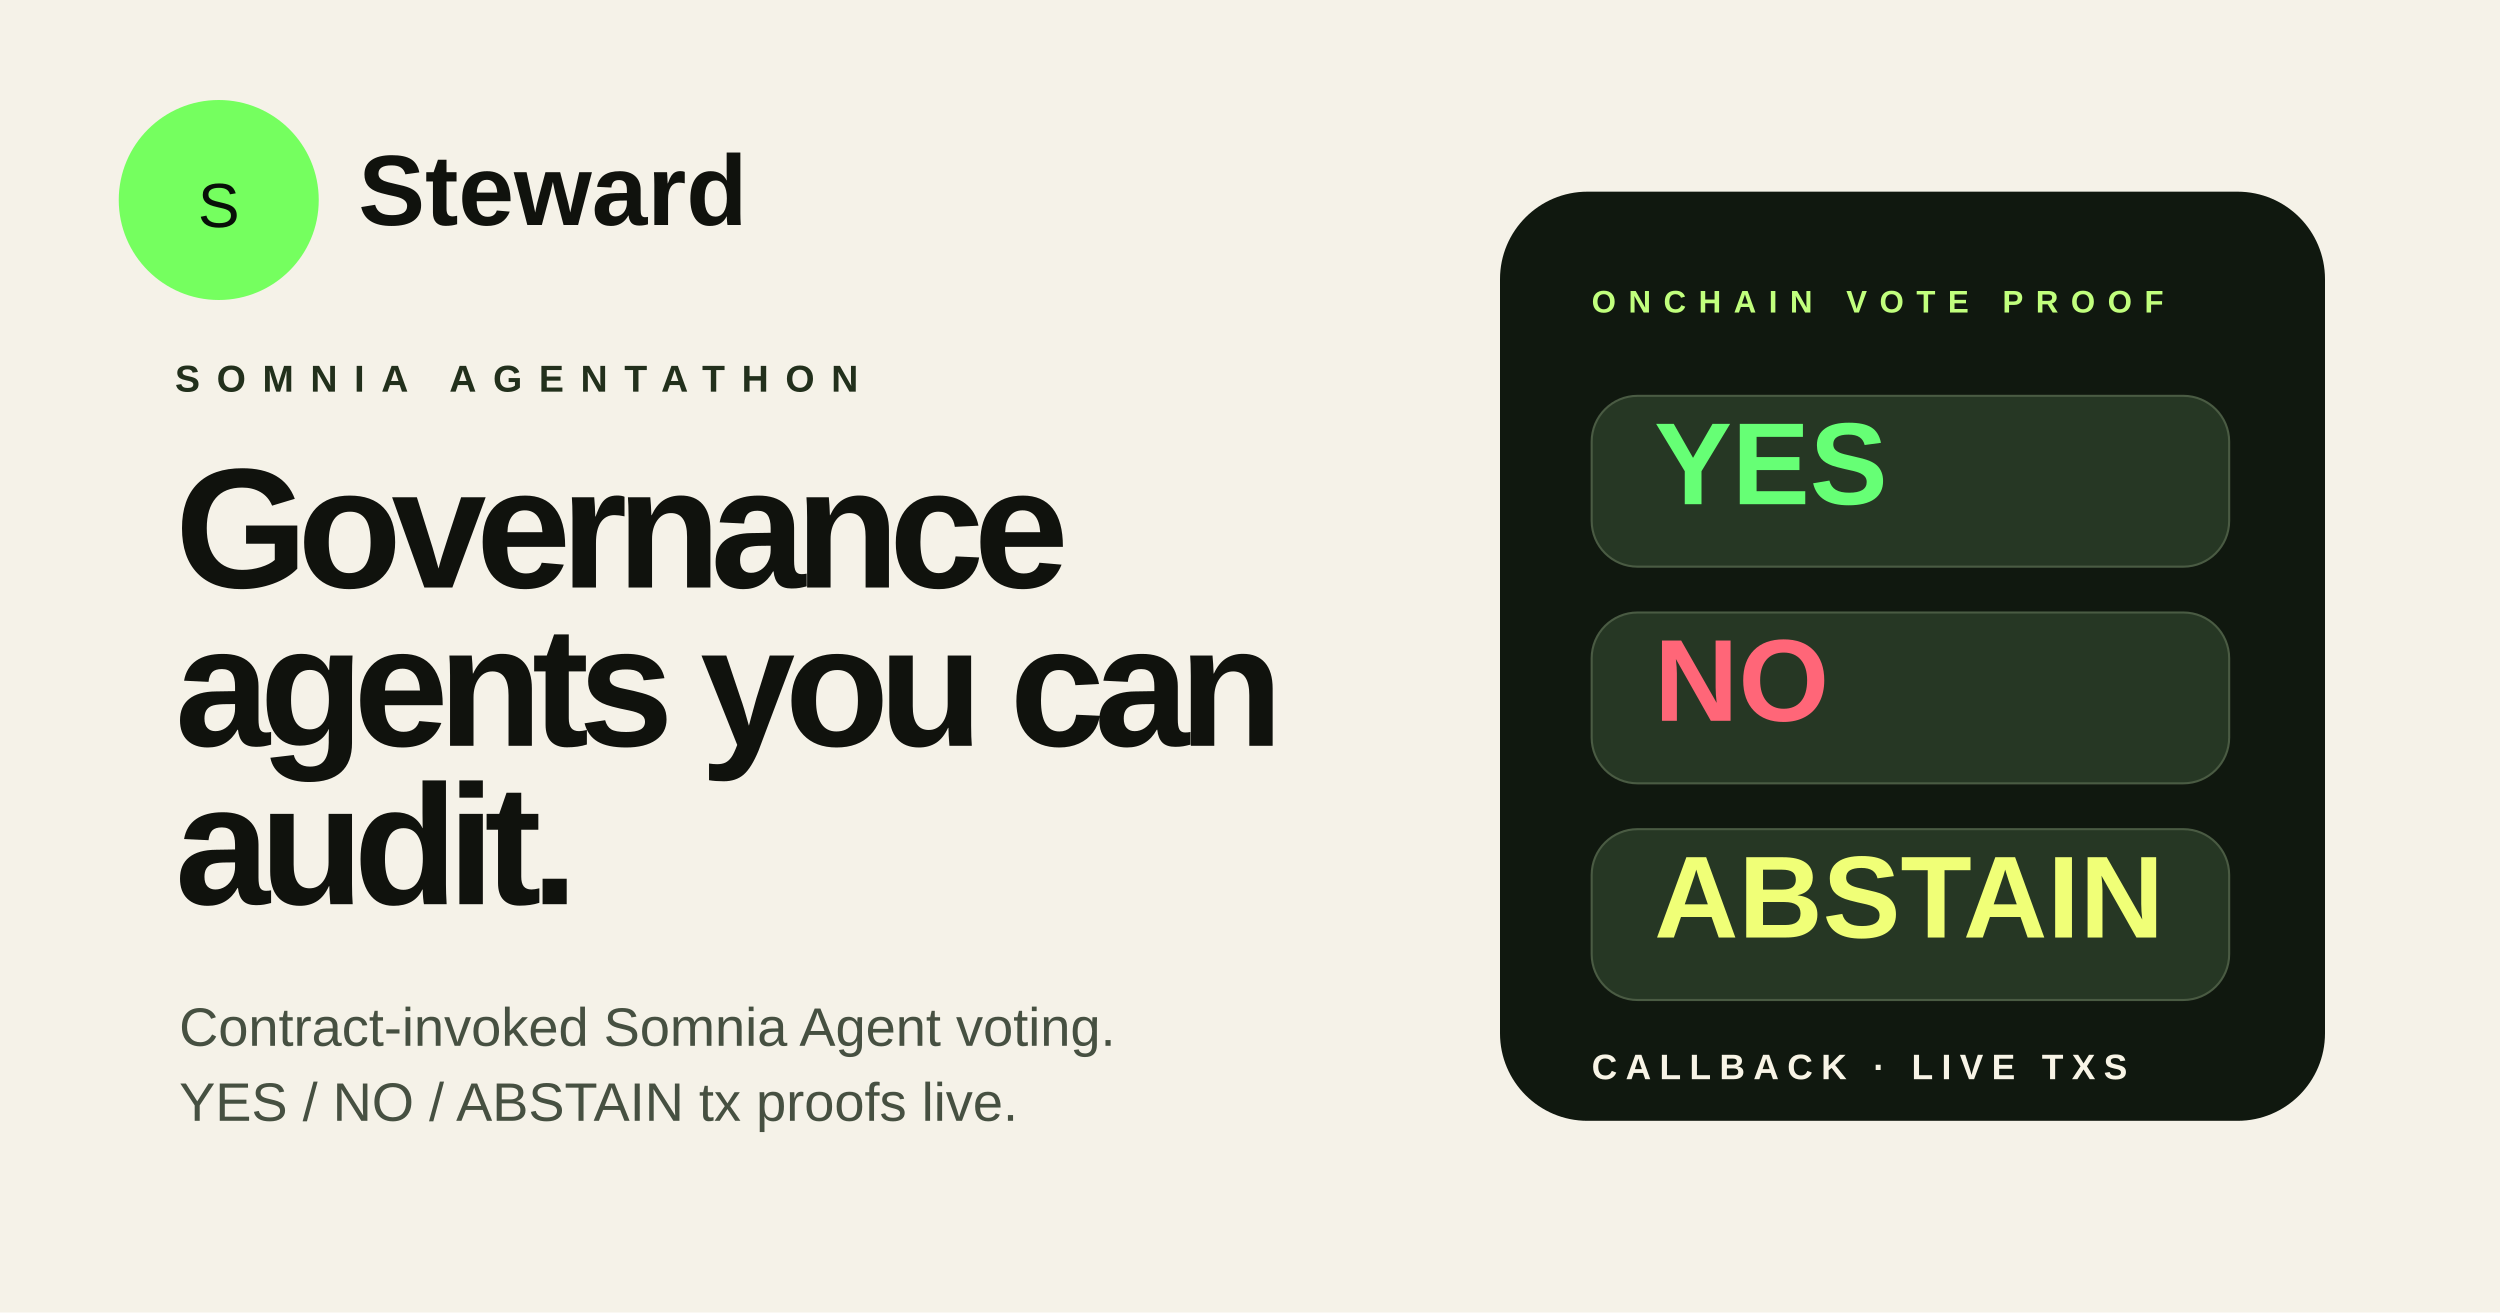
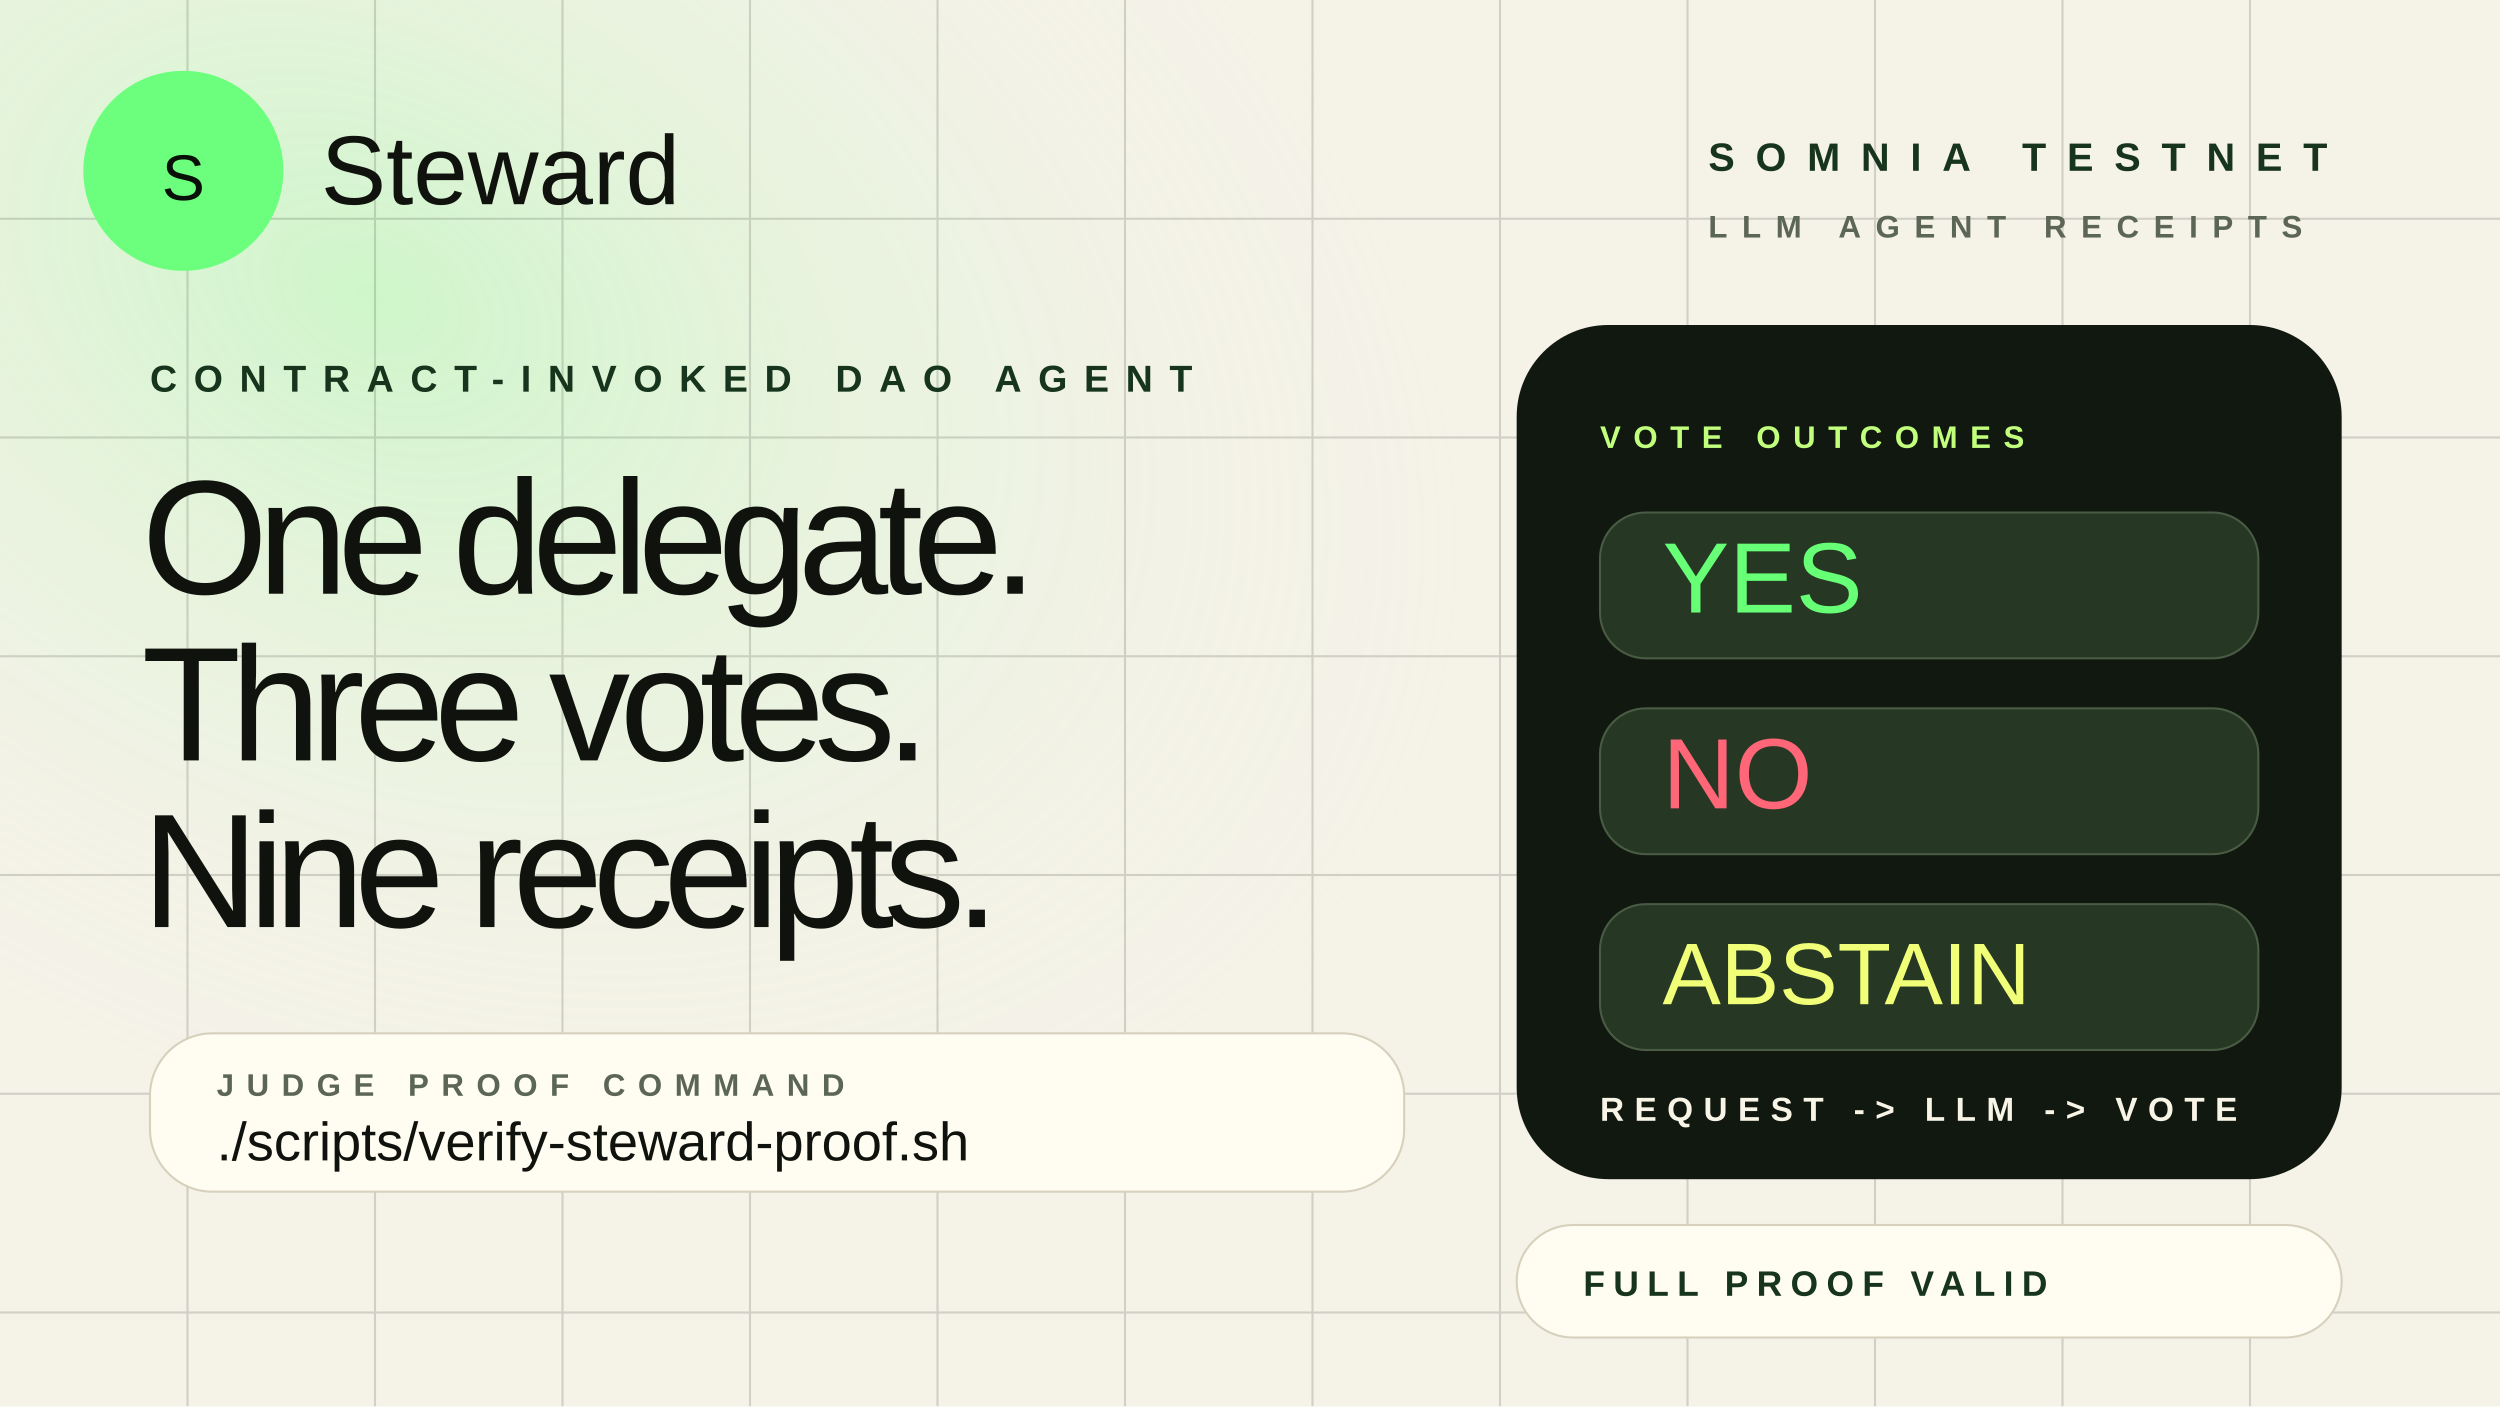
- <svg xmlns="http://www.w3.org/2000/svg" width="1200" height="630" viewBox="0 0 1200 630" fill="none">
-   <rect width="1200" height="630" fill="#F5F2E8" />
-   <circle cx="105" cy="96" r="48" fill="#75FF5F" />
-   <text x="105" y="109" text-anchor="middle" font-family="Arial Black, Arial, sans-serif" font-size="30" fill="#081008">S</text>
-   <text x="172" y="108" font-family="Arial, sans-serif" font-size="48" font-weight="900" fill="#10120D">Steward</text>
-   <text x="84" y="188" font-family="Arial, sans-serif" font-size="18" font-weight="900" letter-spacing="8" fill="#22301C">SOMNIA AGENTATHON</text>
-   <text x="84" y="282" font-family="Arial, sans-serif" font-size="82" font-weight="900" letter-spacing="-5" fill="#10120D">Governance</text>
-   <text x="84" y="358" font-family="Arial, sans-serif" font-size="82" font-weight="900" letter-spacing="-5" fill="#10120D">agents you can</text>
-   <text x="84" y="434" font-family="Arial, sans-serif" font-size="82" font-weight="900" letter-spacing="-5" fill="#10120D">audit.</text>
-   <text x="86" y="502" font-family="Arial, sans-serif" font-size="26" fill="#465041">Contract-invoked Somnia Agent voting.</text>
-   <text x="86" y="538" font-family="Arial, sans-serif" font-size="26" fill="#465041">YES / NO / ABSTAIN tx proofs live.</text>
-   <rect x="720" y="92" width="396" height="446" rx="42" fill="#10180F" />
-   <text x="764" y="150" font-family="Arial, sans-serif" font-size="15" font-weight="900" letter-spacing="6" fill="#C1FF7D">ONCHAIN VOTE PROOF</text>
-   <rect x="764" y="190" width="306" height="82" rx="22" fill="#263724" stroke="#4A5B43" />
-   <text x="794" y="242" font-family="Arial, sans-serif" font-size="56" font-weight="900" fill="#66FF75">YES</text>
-   <rect x="764" y="294" width="306" height="82" rx="22" fill="#263724" stroke="#4A5B43" />
-   <text x="794" y="346" font-family="Arial, sans-serif" font-size="56" font-weight="900" fill="#FF6678">NO</text>
-   <rect x="764" y="398" width="306" height="82" rx="22" fill="#263724" stroke="#4A5B43" />
-   <text x="794" y="450" font-family="Arial, sans-serif" font-size="56" font-weight="900" fill="#F0FF77">ABSTAIN</text>
-   <text x="764" y="518" font-family="Arial, sans-serif" font-size="17" font-weight="900" letter-spacing="4" fill="#F8F4E6">CALLBACK · LIVE TXS</text>
+ <svg xmlns="http://www.w3.org/2000/svg" width="1200" height="675" viewBox="0 0 1200 675" fill="none">
+   <rect width="1200" height="675" fill="#F5F2E8" />
+   <path d="M0 0H1200V675H0V0Z" fill="#F5F2E8" />
+   <path d="M0 0H1200V675H0V0Z" fill="url(#glow)" />
+   <g opacity="0.16">
+     <path d="M0 105H1200M0 210H1200M0 315H1200M0 420H1200M0 525H1200M0 630H1200" stroke="#10120D" />
+     <path d="M90 0V675M180 0V675M270 0V675M360 0V675M450 0V675M540 0V675M630 0V675M720 0V675M810 0V675M900 0V675M990 0V675M1080 0V675" stroke="#10120D" />
+   </g>
+   <circle cx="88" cy="82" r="48" fill="#6BFF7D" />
+   <text x="88" y="96" text-anchor="middle" font-family="Arial Black, Arial, sans-serif" font-size="31" fill="#081008">S</text>
+   <text x="154" y="98" font-family="Arial Black, Arial, sans-serif" font-size="47" fill="#10120D">Steward</text>
+   <text x="820" y="82" font-family="Arial, sans-serif" font-size="19" font-weight="900" letter-spacing="10" fill="#17351D">SOMNIA TESTNET</text>
+   <text x="820" y="114" font-family="Arial, sans-serif" font-size="15" font-weight="900" letter-spacing="7" fill="#5C6656">LLM AGENT RECEIPTS</text>
+   <text x="72" y="188" font-family="Arial, sans-serif" font-size="18" font-weight="900" letter-spacing="8" fill="#17351D">CONTRACT-INVOKED DAO AGENT</text>
+   <text x="68" y="285" font-family="Arial Black, Arial, sans-serif" font-size="78" letter-spacing="-5" fill="#10120D">One delegate.</text>
+   <text x="68" y="365" font-family="Arial Black, Arial, sans-serif" font-size="78" letter-spacing="-5" fill="#10120D">Three votes.</text>
+   <text x="68" y="445" font-family="Arial Black, Arial, sans-serif" font-size="78" letter-spacing="-5" fill="#10120D">Nine receipts.</text>
+   <rect x="72" y="496" width="602" height="76" rx="30" fill="#FFFDF1" stroke="#D6D0BD" />
+   <text x="104" y="526" font-family="Arial, sans-serif" font-size="15" font-weight="900" letter-spacing="6" fill="#5C6656">JUDGE PROOF COMMAND</text>
+   <text x="104" y="557" font-family="Arial Black, Arial, sans-serif" font-size="26" fill="#10120D">./scripts/verify-steward-proof.sh</text>
+   <rect x="728" y="156" width="396" height="410" rx="44" fill="#10180F" />
+   <text x="768" y="215" font-family="Arial, sans-serif" font-size="15" font-weight="900" letter-spacing="6" fill="#C1FF7D">VOTE OUTCOMES</text>
+   <rect x="768" y="246" width="316" height="70" rx="22" fill="#263724" stroke="#4A5B43" />
+   <text x="798" y="294" font-family="Arial Black, Arial, sans-serif" font-size="48" fill="#66FF75">YES</text>
+   <rect x="768" y="340" width="316" height="70" rx="22" fill="#263724" stroke="#4A5B43" />
+   <text x="798" y="388" font-family="Arial Black, Arial, sans-serif" font-size="48" fill="#FF6678">NO</text>
+   <rect x="768" y="434" width="316" height="70" rx="22" fill="#263724" stroke="#4A5B43" />
+   <text x="798" y="482" font-family="Arial Black, Arial, sans-serif" font-size="42" fill="#F0FF77">ABSTAIN</text>
+   <text x="768" y="538" font-family="Arial, sans-serif" font-size="16" font-weight="900" letter-spacing="5" fill="#F8F4E6">REQUEST -&gt; LLM -&gt; VOTE</text>
+   <rect x="728" y="588" width="396" height="54" rx="27" fill="#FFFDF1" stroke="#D6D0BD" />
+   <text x="760" y="622" font-family="Arial, sans-serif" font-size="17" font-weight="900" letter-spacing="4" fill="#17351D">FULL PROOF VALID</text>
+   <defs>
+     <radialGradient id="glow" cx="0" cy="0" r="1" gradientUnits="userSpaceOnUse" gradientTransform="translate(176 139) rotate(27.1125) scale(575 395)">
+       <stop stop-color="#6BFF7D" stop-opacity="0.28" />
+       <stop offset="1" stop-color="#F5F2E8" stop-opacity="0" />
+     </radialGradient>
+   </defs>
</svg>
